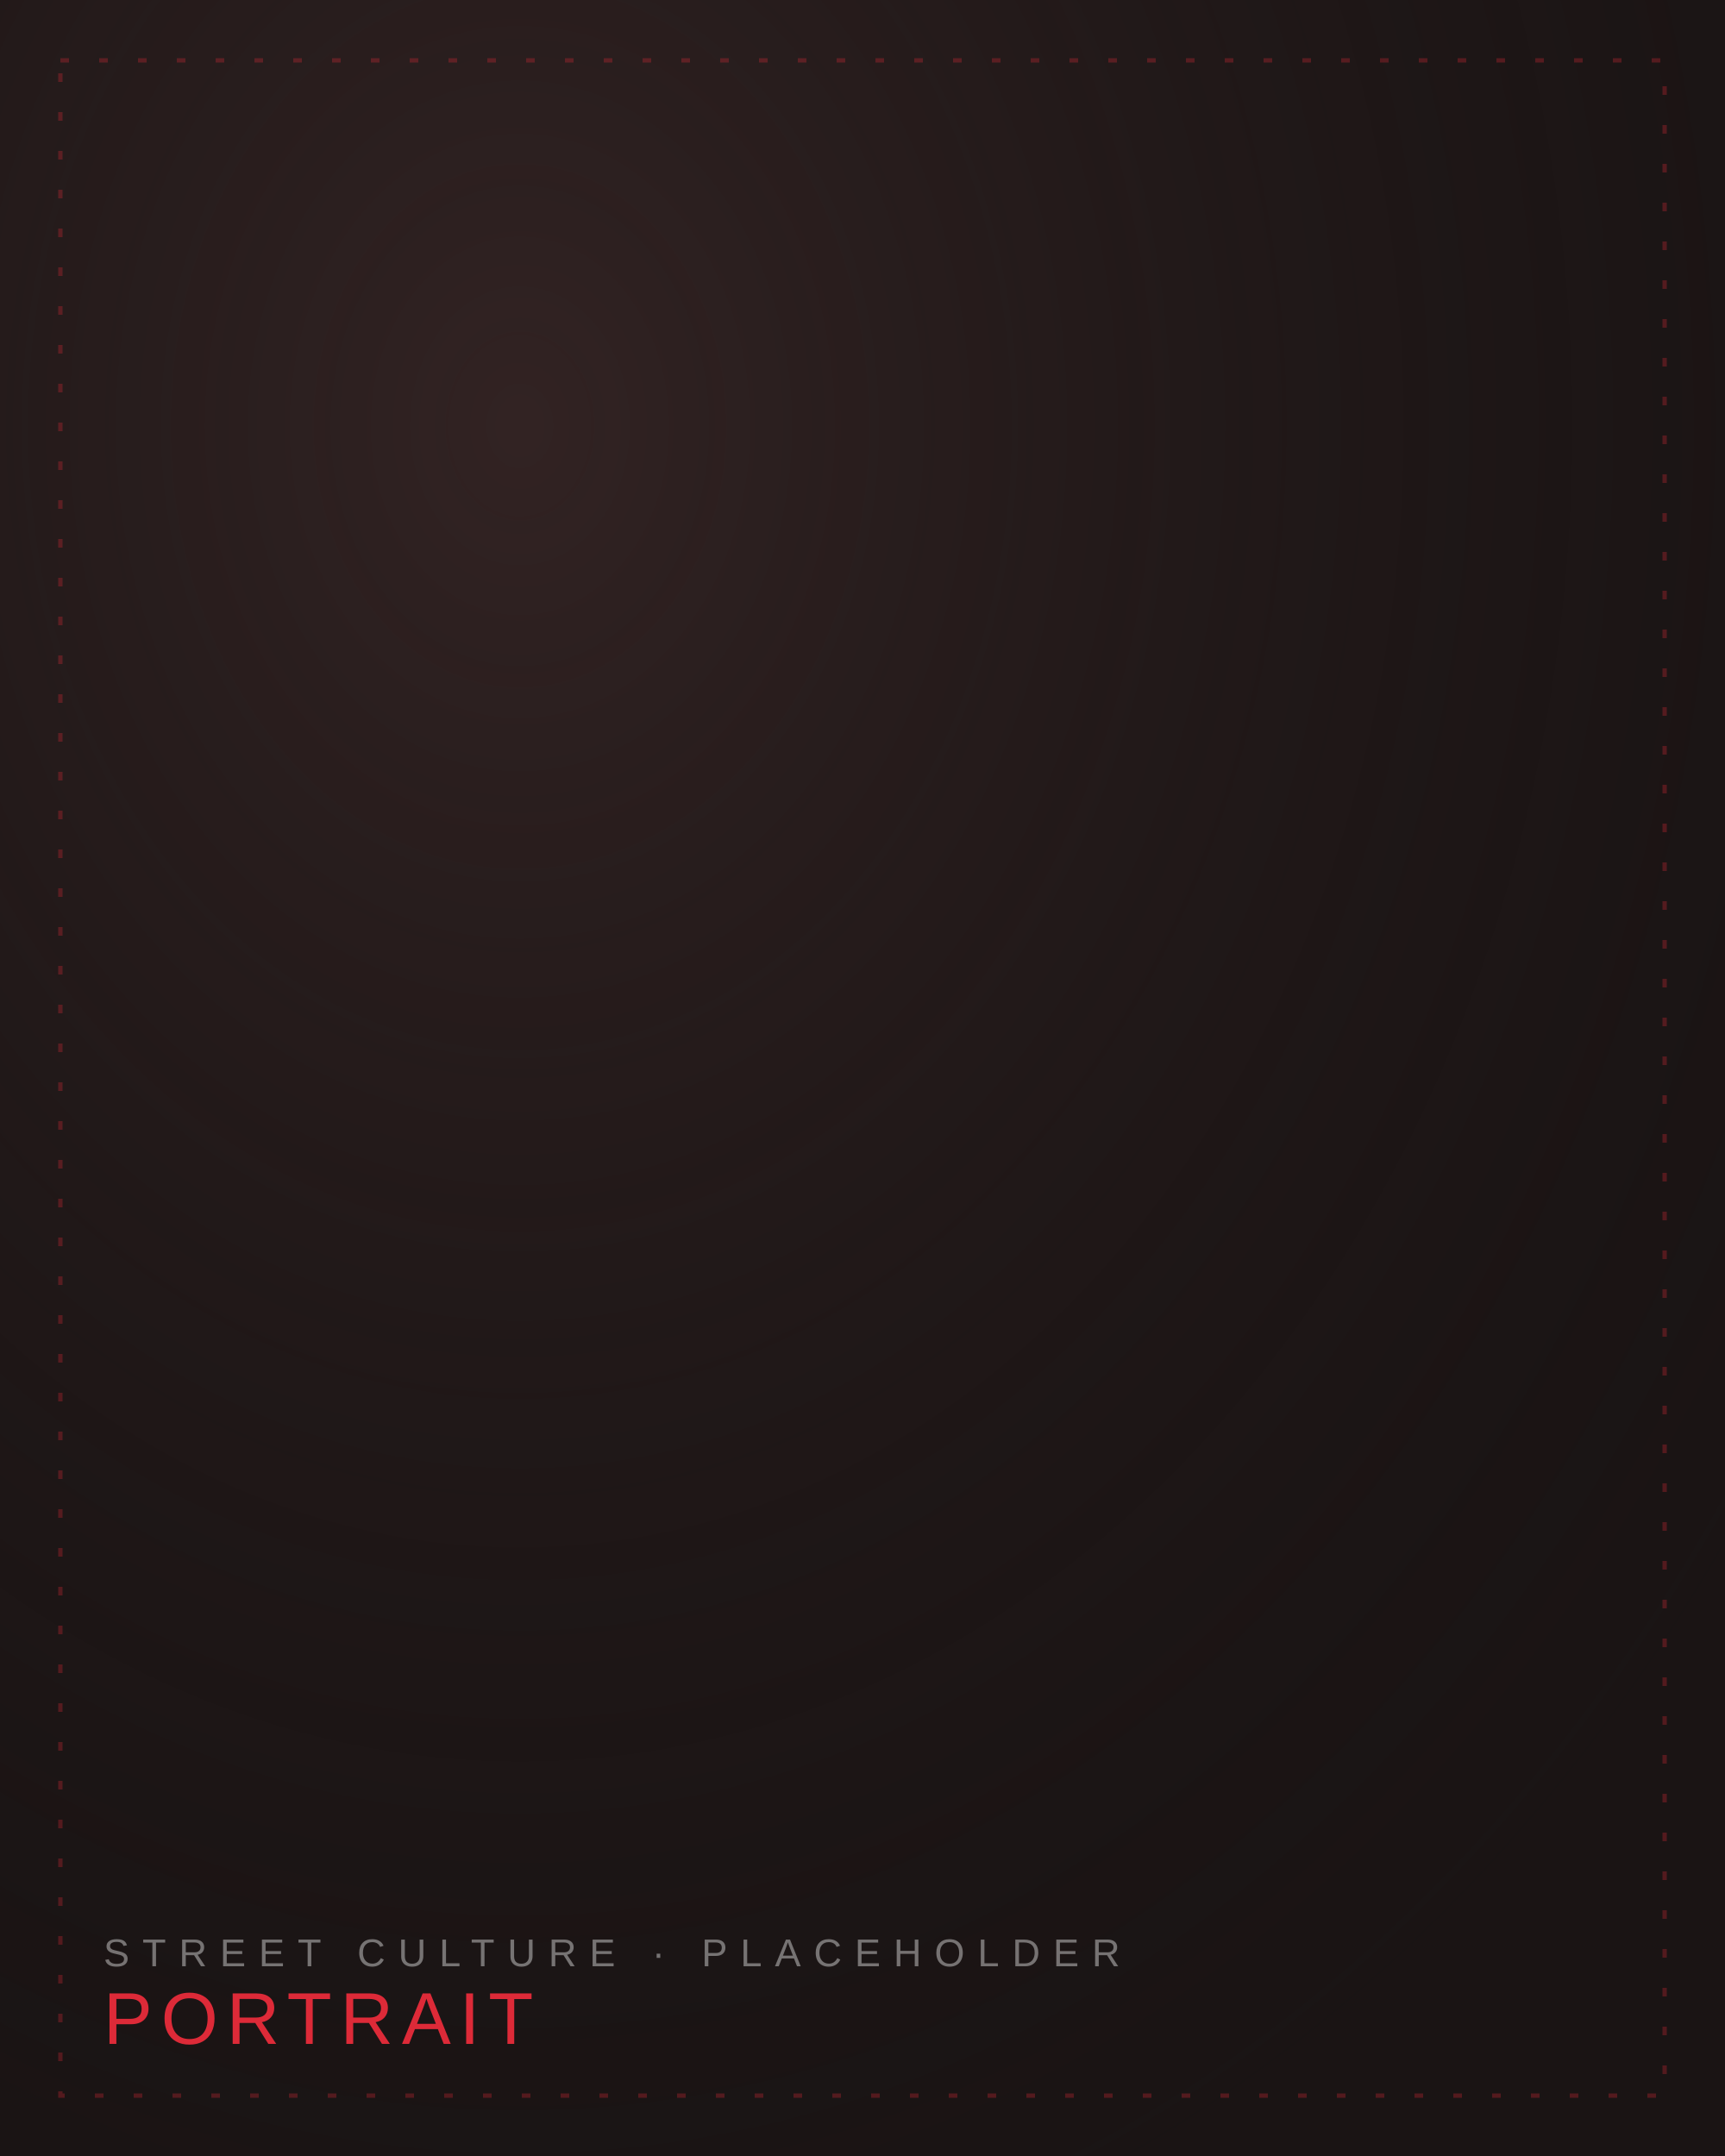
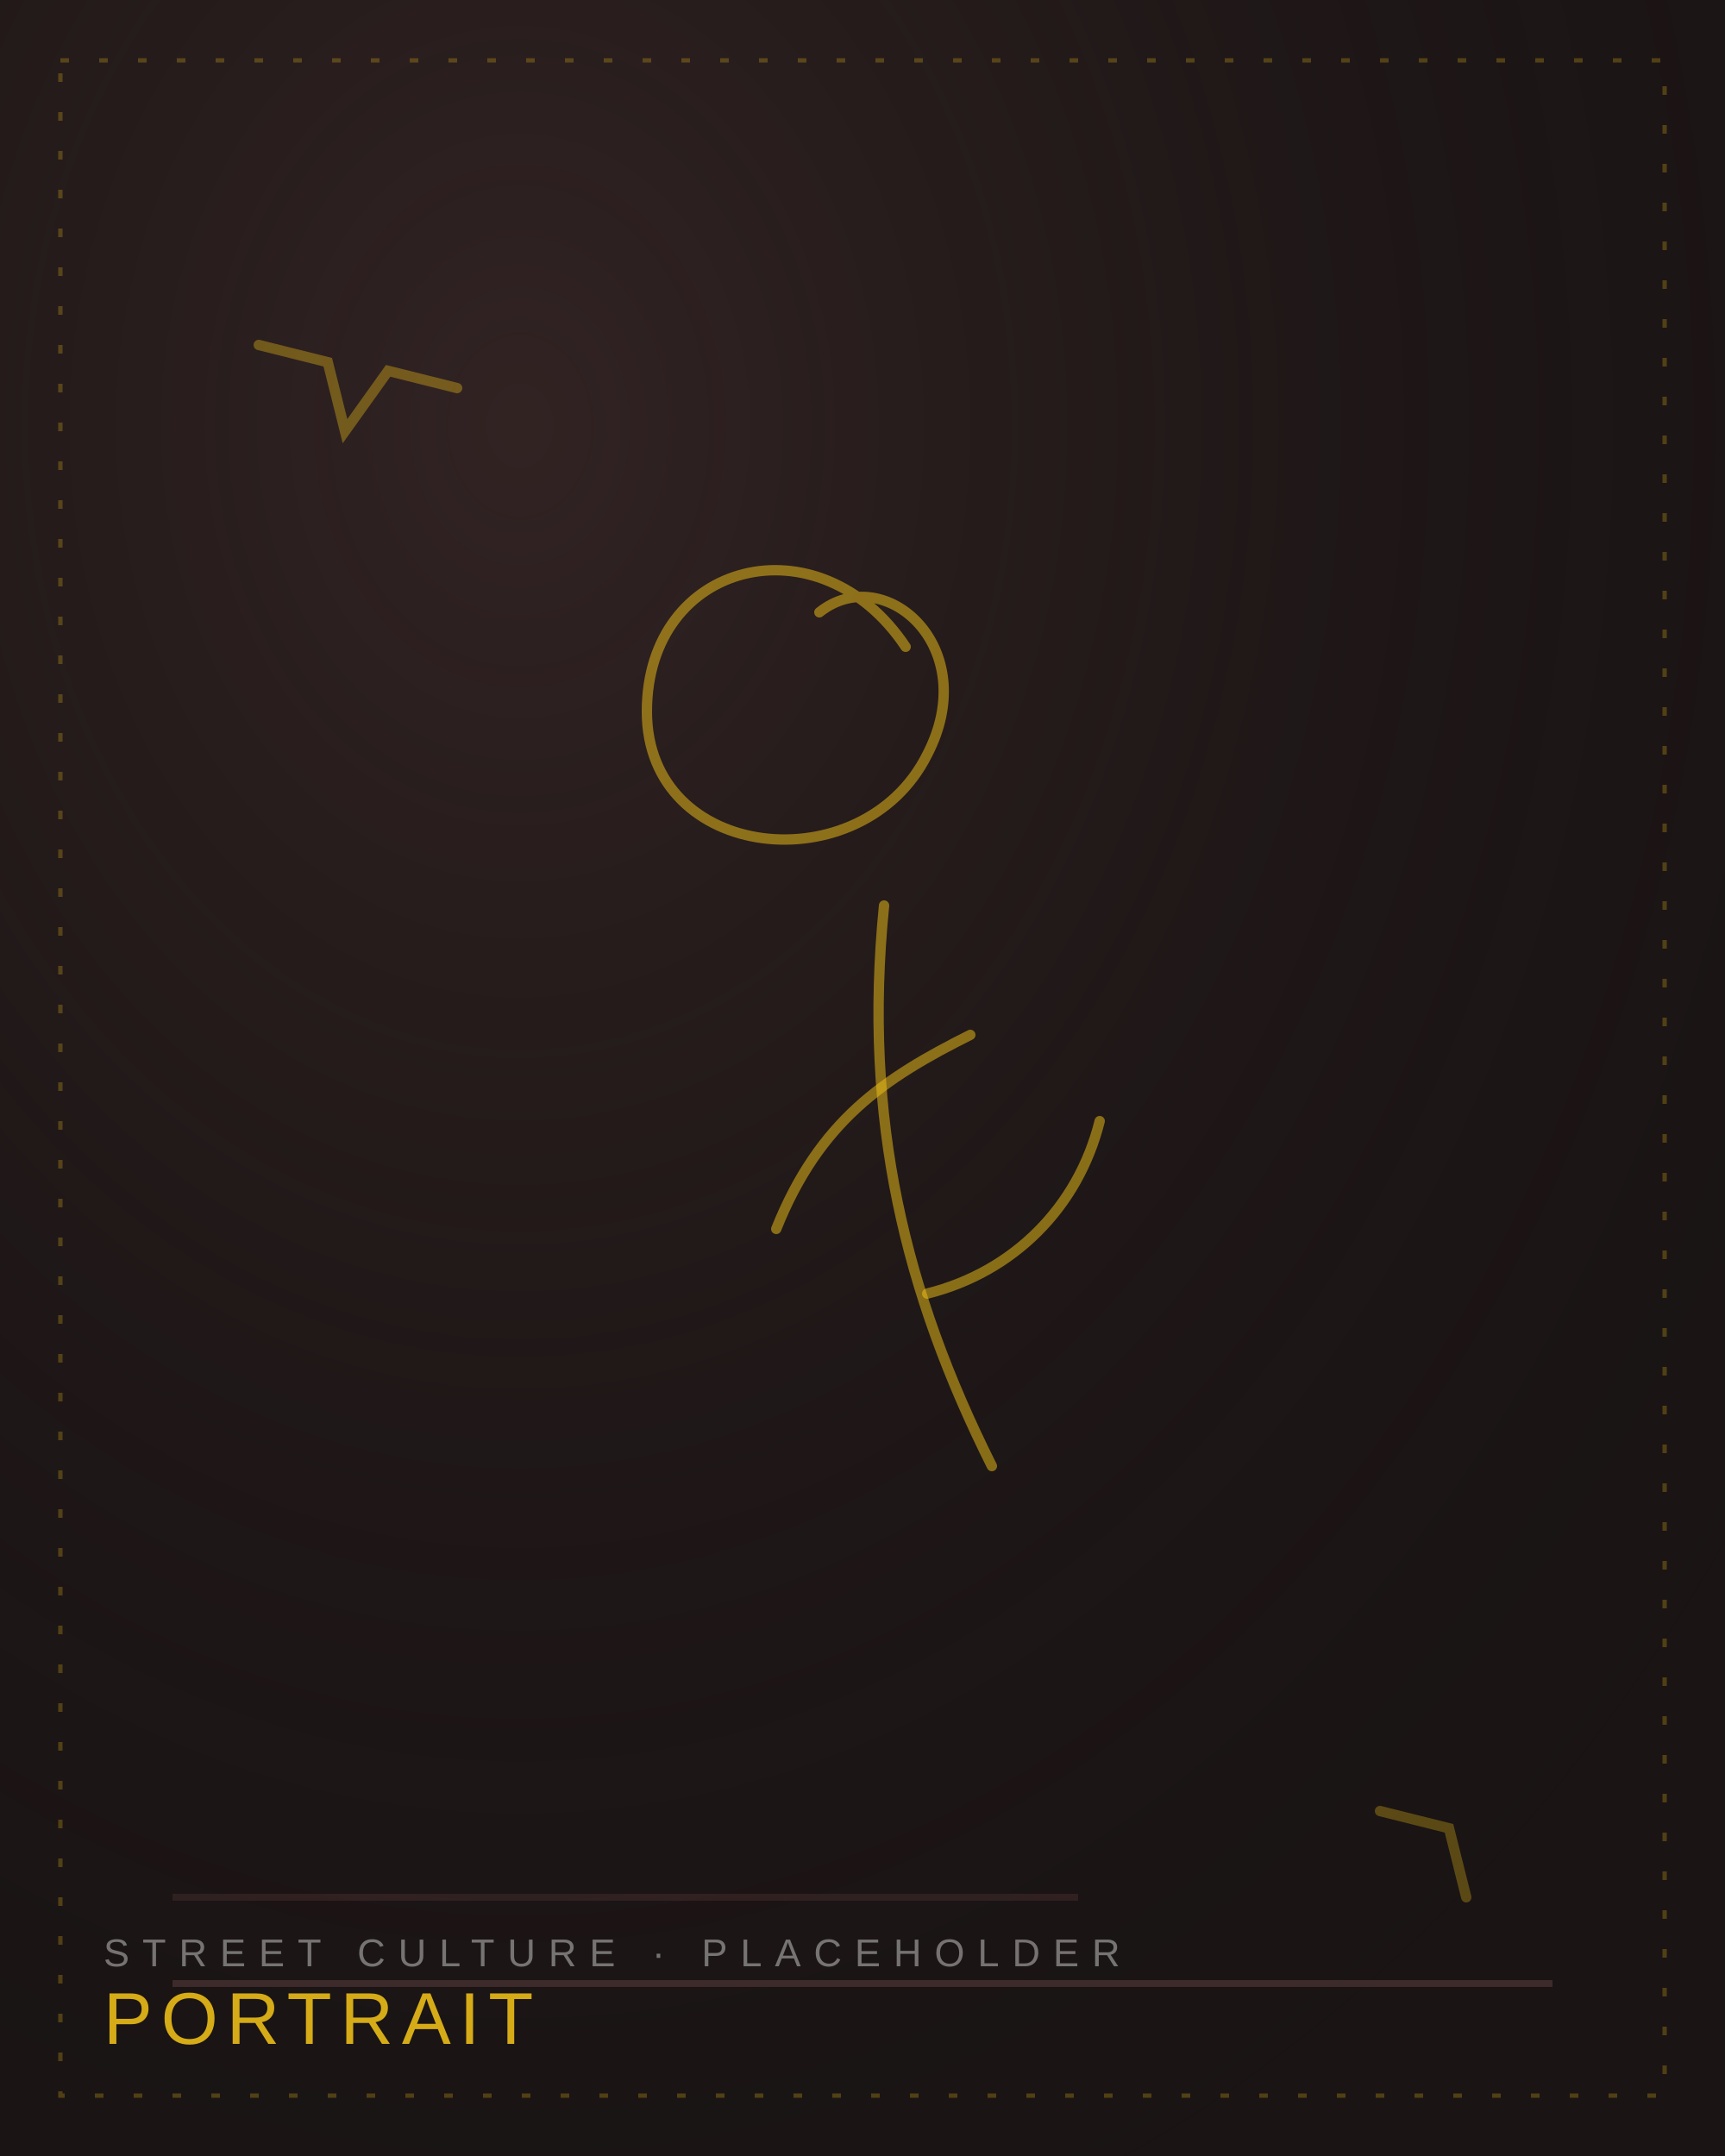
<svg xmlns="http://www.w3.org/2000/svg" viewBox="0 0 400 500" width="400" height="500">
  <rect width="400" height="500" fill="#1a1414" />
  <radialGradient id="g" cx="30%" cy="20%" r="90%">
    <stop offset="0%" stop-color="#463030" stop-opacity="0.55" />
    <stop offset="100%" stop-color="#1a1414" stop-opacity="0" />
  </radialGradient>
  <rect width="400" height="500" fill="url(#g)" />
-   <g fill="none" stroke="ACCENT" stroke-opacity="0.5" stroke-width="2.4" stroke-linecap="round">
+   <g fill="none" stroke="#f5c518" stroke-opacity="0.5" stroke-width="2.4" stroke-linecap="round">
    <path d="M210 150 C 190 120, 150 130, 150 165 C 150 200, 200 205, 215 175 C 228 150, 205 130, 190 142" />
    <path d="M205 210 C 200 260, 210 300, 230 340" />
    <path d="M225 240 C 205 250, 190 260, 180 285" />
    <path d="M215 300 C 235 295, 250 280, 255 260" />
    <path d="M60 80 L 76 84 L 80 100 L 90 86 L 106 90" stroke-opacity="0.35" />
    <path d="M320 420 L 336 424 L 340 440" stroke-opacity="0.3" />
  </g>
-   <g stroke="FG" stroke-width="1.6" fill="none" opacity="0.8">
+   <g stroke="#463030" stroke-width="1.6" fill="none" opacity="0.8">
    <path d="M40 460 H 360" />
    <path d="M40 440 H 250" stroke-opacity="0.6" />
  </g>
-   <rect x="14" y="14" width="372" height="472" fill="none" stroke="#ff2e3f" stroke-opacity="0.25" stroke-dasharray="2 7" />
-   <text x="24" y="474" font-family="Arial Black, Arial, sans-serif" font-size="17" letter-spacing="2" fill="#ff2e3f" fill-opacity="0.85">PORTRAIT</text>
+   <rect x="14" y="14" width="372" height="472" fill="none" stroke="#f5c518" stroke-opacity="0.25" stroke-dasharray="2 7" />
+   <text x="24" y="474" font-family="Arial Black, Arial, sans-serif" font-size="17" letter-spacing="2" fill="#f5c518" fill-opacity="0.85">PORTRAIT</text>
  <text x="24" y="456" font-family="Arial, sans-serif" font-size="9" letter-spacing="3" fill="#ffffff" fill-opacity="0.4">STREET CULTURE · PLACEHOLDER</text>
</svg>
